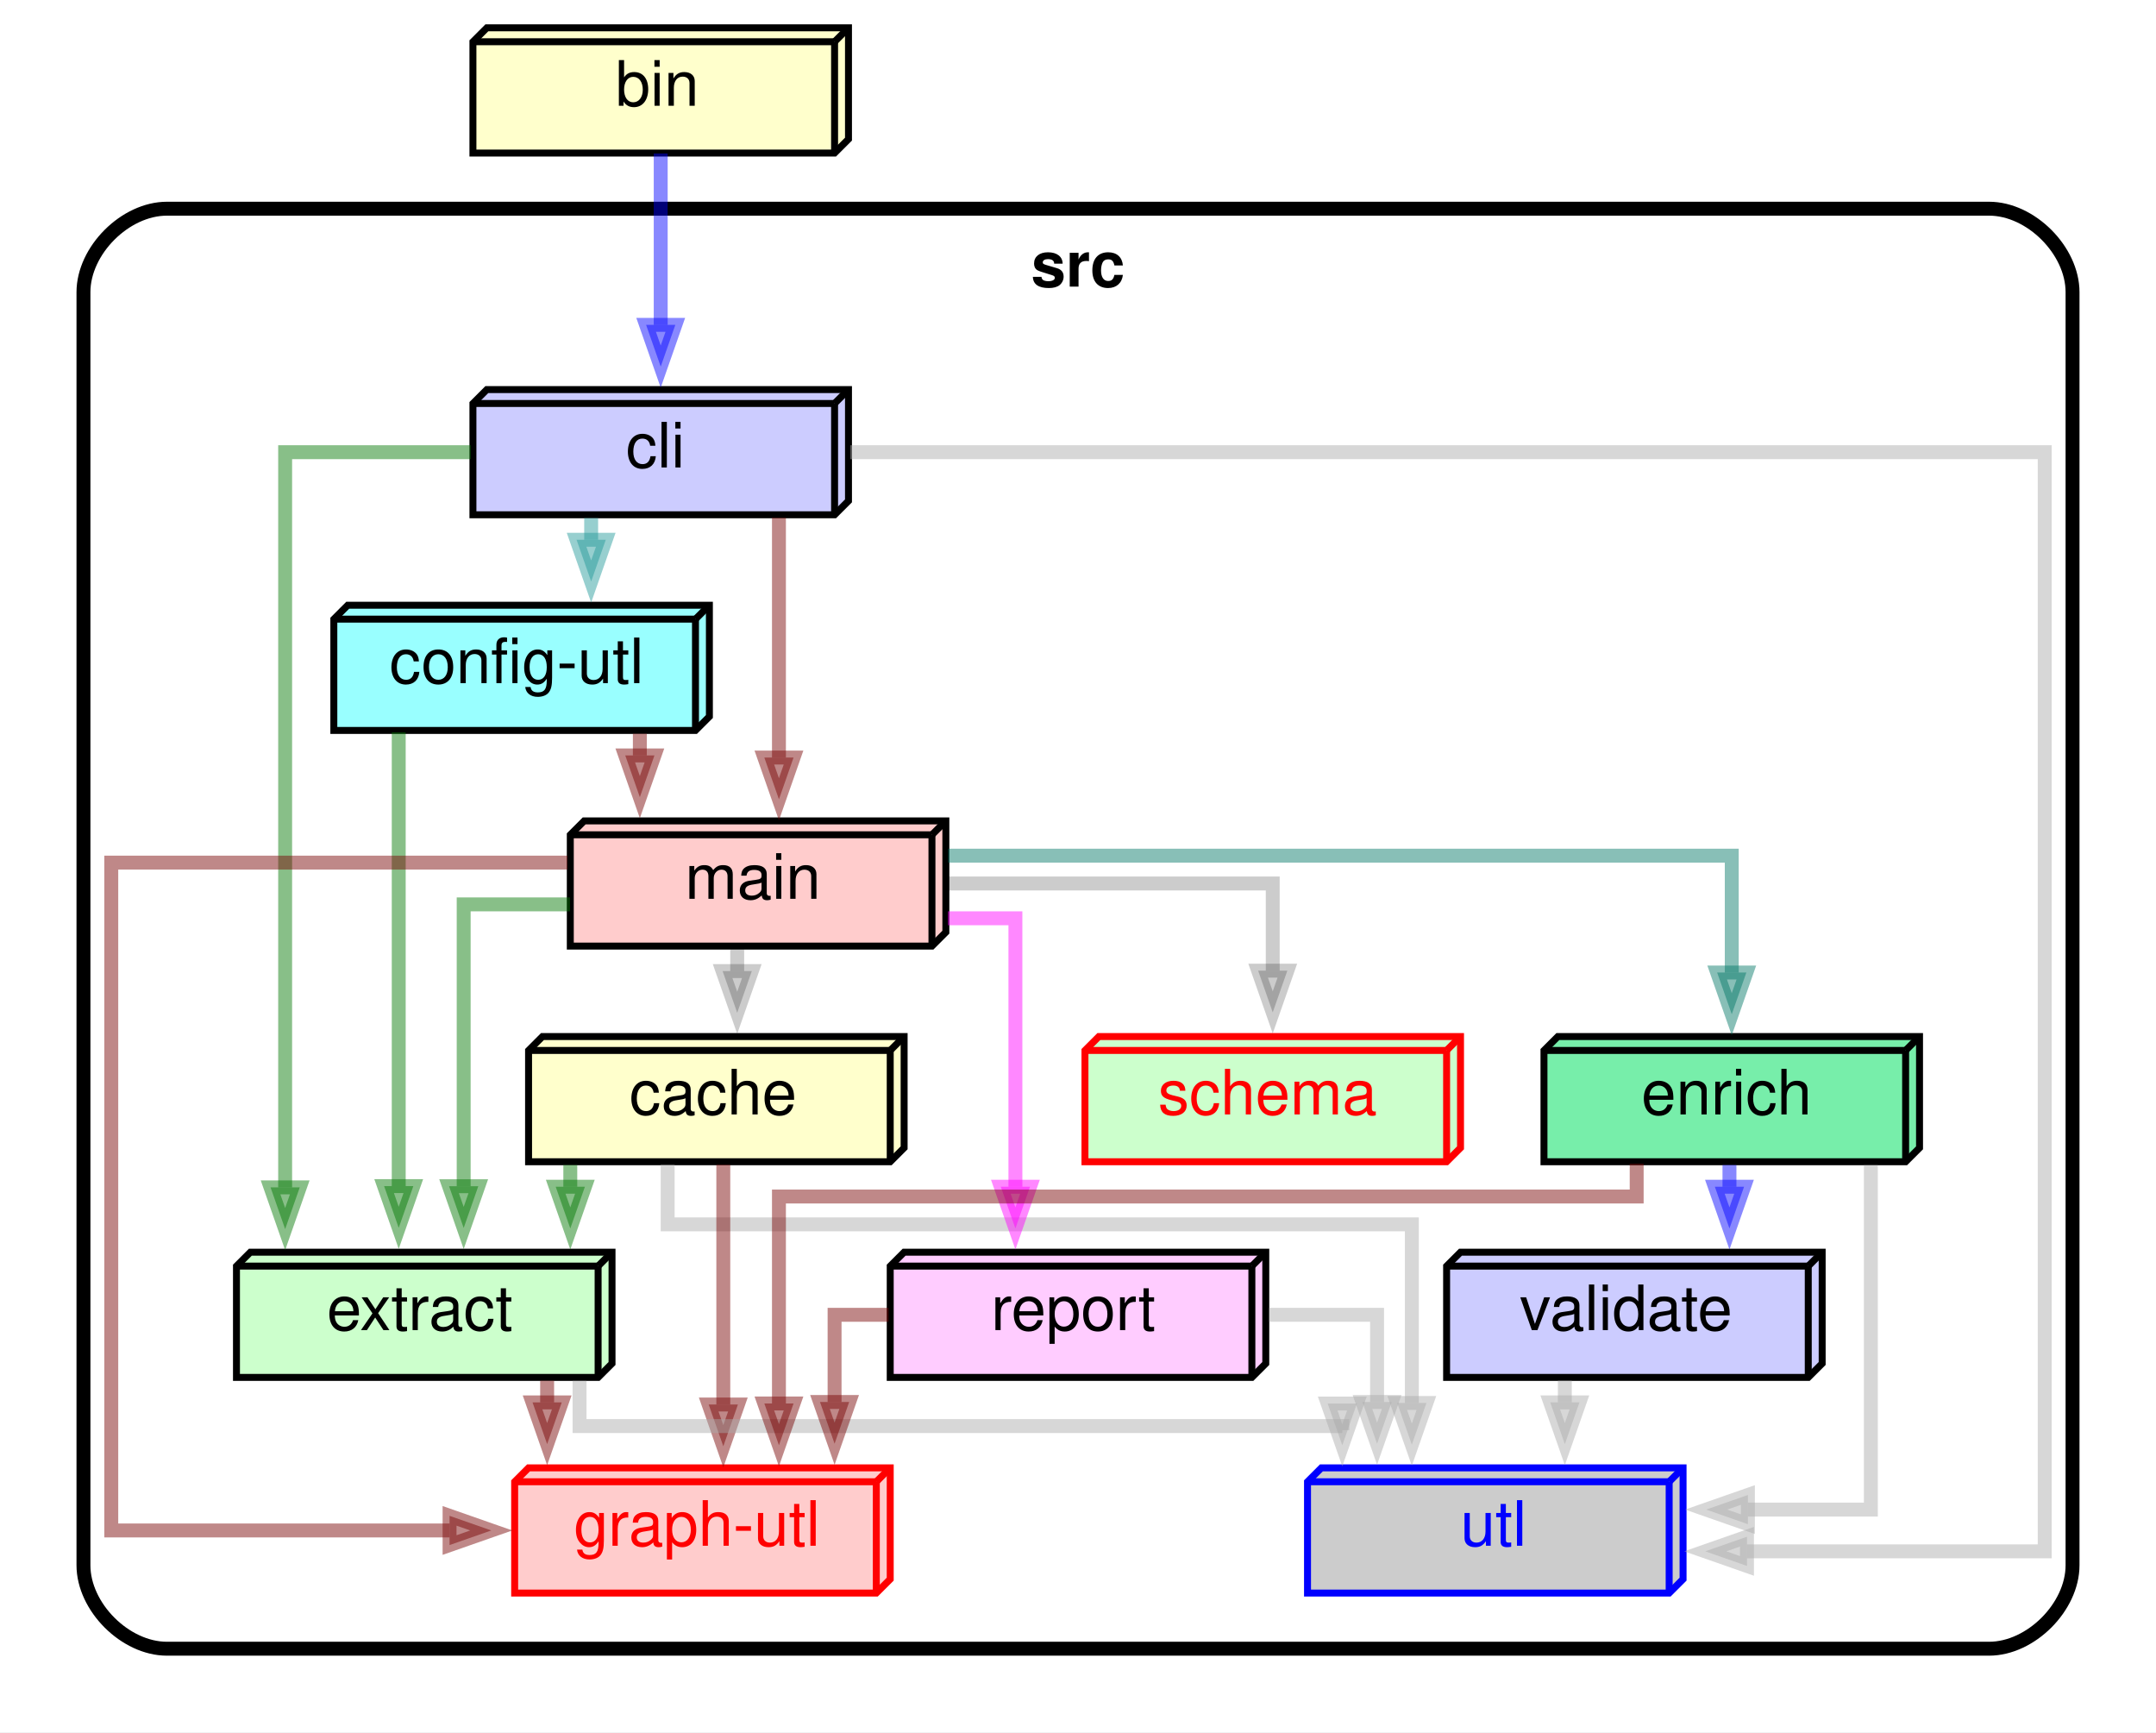
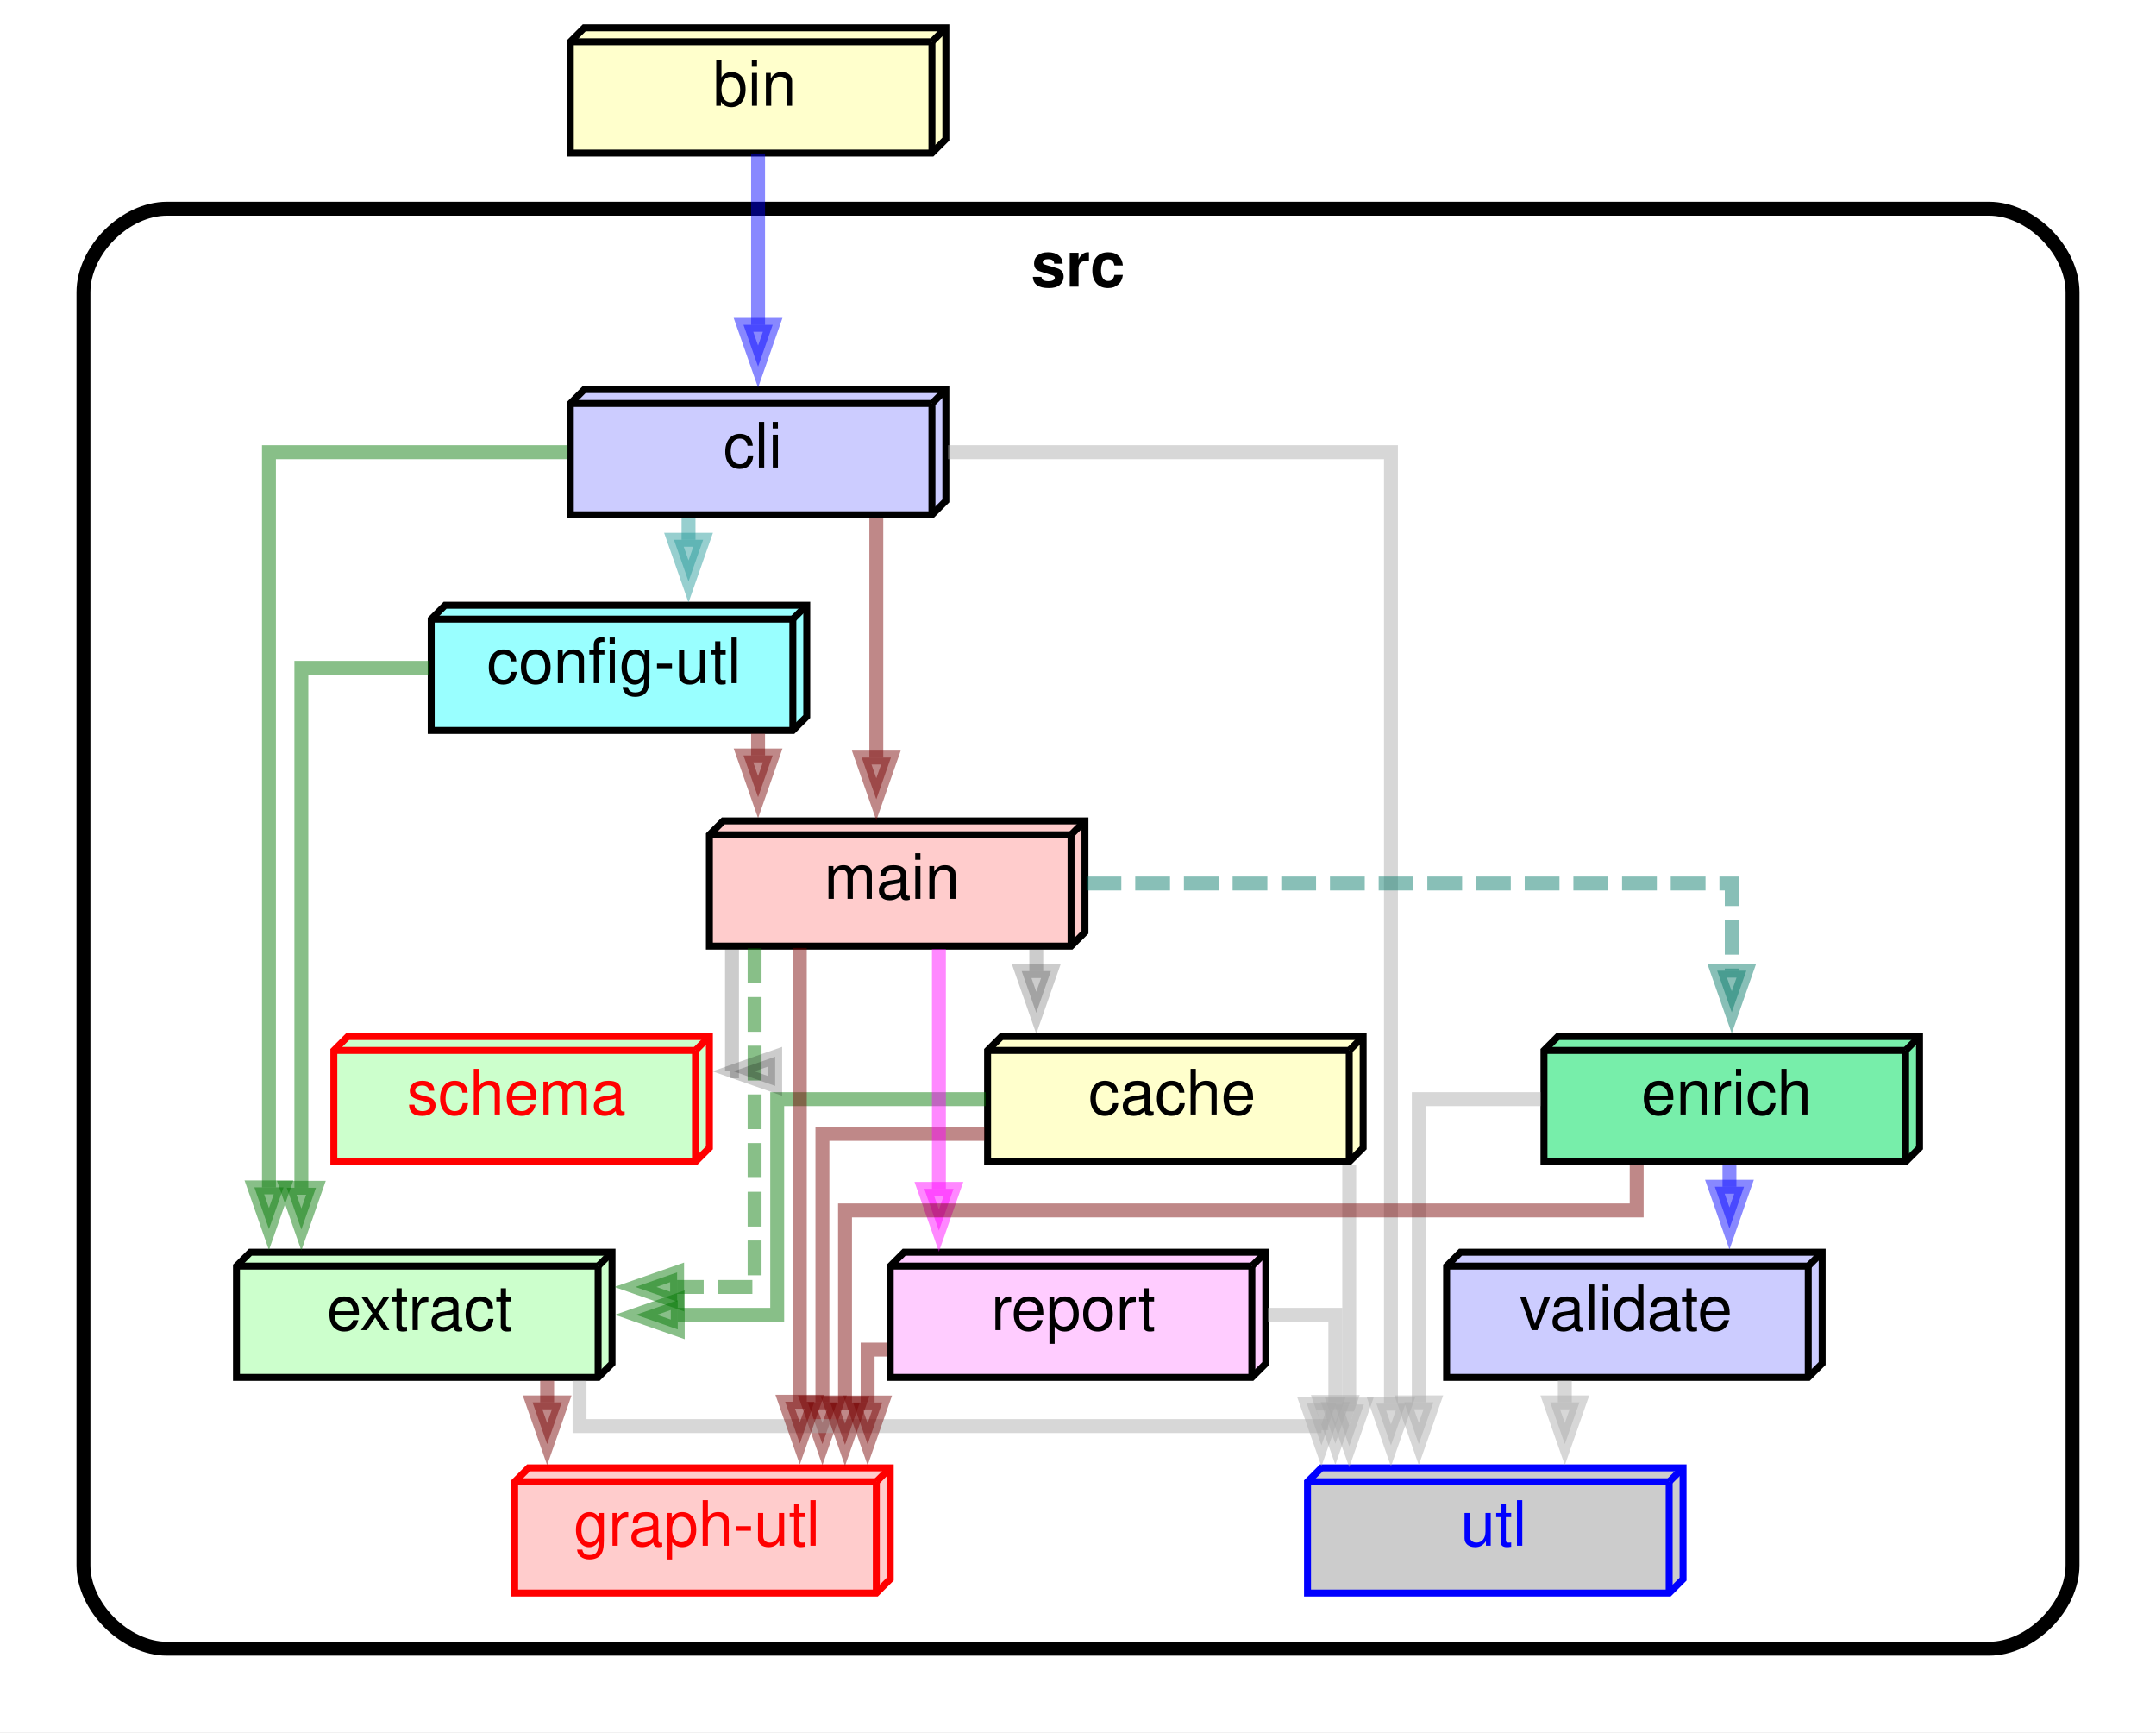
<svg xmlns="http://www.w3.org/2000/svg" xmlns:xlink="http://www.w3.org/1999/xlink" width="310pt" height="249pt" viewBox="0.00 0.00 310.00 249.00">
  <g id="graph0" class="graph" transform="scale(1 1) rotate(0) translate(4 245)">
    <polygon fill="white" stroke="none" points="-4,4 -4,-245 306,-245 306,4 -4,4" />
    <g id="clust1" class="cluster">
      <path fill="#ffffff" stroke="black" stroke-width="2" d="M20,-8C20,-8 282,-8 282,-8 288,-8 294,-14 294,-20 294,-20 294,-203 294,-203 294,-209 288,-215 282,-215 282,-215 20,-215 20,-215 14,-215 8,-209 8,-203 8,-203 8,-20 8,-20 8,-14 14,-8 20,-8" />
      <text text-anchor="middle" x="151" y="-203.8" font-family="Helvetica,sans-Serif" font-weight="bold" font-size="9.00">src</text>
    </g>
    <g id="node1" class="node">
      <g id="a_node1">
        <a xlink:href="https://github.com/sverweij/dependency-cruiser/blob/develop/bin/" xlink:title="bin">
-           <polygon fill="#ffffcc" stroke="black" points="118,-241 66,-241 64,-239 64,-223 116,-223 118,-225 118,-241" />
-           <polyline fill="none" stroke="black" points="116,-239 64,-239" />
-           <polyline fill="none" stroke="black" points="116,-239 116,-223" />
-           <polyline fill="none" stroke="black" points="116,-239 118,-241" />
-           <text text-anchor="start" x="84.5" y="-229.8" font-family="Helvetica,sans-Serif" font-size="9.00">bin</text>
+           <polygon fill="#ffffcc" stroke="black" points="132,-241 80,-241 78,-239 78,-223 130,-223 132,-225 132,-241" />
+           <polyline fill="none" stroke="black" points="130,-239 78,-239" />
+           <polyline fill="none" stroke="black" points="130,-239 130,-223" />
+           <polyline fill="none" stroke="black" points="130,-239 132,-241" />
+           <text text-anchor="start" x="98.5" y="-229.8" font-family="Helvetica,sans-Serif" font-size="9.00">bin</text>
        </a>
      </g>
    </g>
    <g id="node2" class="node">
      <g id="a_node2">
        <a xlink:href="https://github.com/sverweij/dependency-cruiser/blob/develop/src/cli" xlink:title="cli">
-           <polygon fill="#ccccff" stroke="black" points="118,-189 66,-189 64,-187 64,-171 116,-171 118,-173 118,-189" />
-           <polyline fill="none" stroke="black" points="116,-187 64,-187" />
-           <polyline fill="none" stroke="black" points="116,-187 116,-171" />
-           <polyline fill="none" stroke="black" points="116,-187 118,-189" />
-           <text text-anchor="start" x="86" y="-177.8" font-family="Helvetica,sans-Serif" font-size="9.00">cli</text>
+           <polygon fill="#ccccff" stroke="black" points="132,-189 80,-189 78,-187 78,-171 130,-171 132,-173 132,-189" />
+           <polyline fill="none" stroke="black" points="130,-187 78,-187" />
+           <polyline fill="none" stroke="black" points="130,-187 130,-171" />
+           <polyline fill="none" stroke="black" points="130,-187 132,-189" />
+           <text text-anchor="start" x="100" y="-177.8" font-family="Helvetica,sans-Serif" font-size="9.00">cli</text>
        </a>
      </g>
    </g>
    <g id="edge1" class="edge">
-       <path fill="none" stroke="#0000ff" stroke-width="2" stroke-opacity="0.467" d="M91,-222.94C91,-222.94 91,-198.3 91,-198.3" />
-       <polygon fill="#0000ff" fill-opacity="0.467" stroke="#0000ff" stroke-width="2" stroke-opacity="0.467" points="93.1,-198.3 91,-192.3 88.9,-198.3 93.1,-198.3" />
+       <path fill="none" stroke="#0000ff" stroke-width="2" stroke-opacity="0.467" d="M105,-222.94C105,-222.94 105,-198.3 105,-198.3" />
+       <polygon fill="#0000ff" fill-opacity="0.467" stroke="#0000ff" stroke-width="2" stroke-opacity="0.467" points="107.1,-198.3 105,-192.3 102.9,-198.3 107.1,-198.3" />
    </g>
    <g id="node4" class="node">
      <g id="a_node4">
        <a xlink:href="https://github.com/sverweij/dependency-cruiser/blob/develop/src/extract" xlink:title="extract">
          <polygon fill="#ccffcc" stroke="black" points="84,-65 32,-65 30,-63 30,-47 82,-47 84,-49 84,-65" />
          <polyline fill="none" stroke="black" points="82,-63 30,-63" />
          <polyline fill="none" stroke="black" points="82,-63 82,-47" />
          <polyline fill="none" stroke="black" points="82,-63 84,-65" />
          <text text-anchor="start" x="43" y="-53.8" font-family="Helvetica,sans-Serif" font-size="9.00">extract</text>
        </a>
      </g>
    </g>
    <g id="edge7" class="edge">
-       <path fill="none" stroke="#007700" stroke-width="2" stroke-opacity="0.467" d="M63.68,-180C50.29,-180 37,-180 37,-180 37,-180 37,-74.32 37,-74.32" />
-       <polygon fill="#007700" fill-opacity="0.467" stroke="#007700" stroke-width="2" stroke-opacity="0.467" points="39.1,-74.32 37,-68.32 34.9,-74.32 39.1,-74.32" />
+       <path fill="none" stroke="#007700" stroke-width="2" stroke-opacity="0.467" d="M77.61,-180C57.86,-180 34.67,-180 34.67,-180 34.67,-180 34.67,-74.32 34.67,-74.32" />
+       <polygon fill="#007700" fill-opacity="0.467" stroke="#007700" stroke-width="2" stroke-opacity="0.467" points="36.77,-74.32 34.67,-68.32 32.57,-74.32 36.77,-74.32" />
    </g>
    <g id="node5" class="node">
      <g id="a_node5">
        <a xlink:href="https://github.com/sverweij/dependency-cruiser/blob/develop/src/utl" xlink:title="utl-module-not-shared-enough">
          <polygon fill="#cccccc" stroke="blue" points="238,-34 186,-34 184,-32 184,-16 236,-16 238,-18 238,-34" />
          <polyline fill="none" stroke="blue" points="236,-32 184,-32" />
          <polyline fill="none" stroke="blue" points="236,-32 236,-16" />
          <polyline fill="none" stroke="blue" points="236,-32 238,-34" />
          <text text-anchor="start" x="206" y="-22.8" font-family="Helvetica,sans-Serif" font-size="9.00" fill="blue">utl</text>
        </a>
      </g>
    </g>
    <g id="edge8" class="edge">
-       <path fill="none" stroke="#aaaaaa" stroke-width="2" stroke-opacity="0.467" d="M118.25,-180C172.75,-180 290,-180 290,-180 290,-180 290,-22 290,-22 290,-22 247.19,-22 247.19,-22" />
-       <polygon fill="#aaaaaa" fill-opacity="0.467" stroke="#aaaaaa" stroke-width="2" stroke-opacity="0.467" points="247.19,-19.9 241.19,-22 247.19,-24.1 247.19,-19.9" />
+       <path fill="none" stroke="#aaaaaa" stroke-width="2" stroke-opacity="0.467" d="M132.3,-180C159.11,-180 196,-180 196,-180 196,-180 196,-43.23 196,-43.23" />
+       <polygon fill="#aaaaaa" fill-opacity="0.467" stroke="#aaaaaa" stroke-width="2" stroke-opacity="0.467" points="198.1,-43.23 196,-37.23 193.9,-43.23 198.1,-43.23" />
    </g>
    <g id="node7" class="node">
      <g id="a_node7">
        <a xlink:href="https://github.com/sverweij/dependency-cruiser/blob/develop/src/config-utl" xlink:title="config-utl">
-           <polygon fill="#99ffff" stroke="black" points="98,-158 46,-158 44,-156 44,-140 96,-140 98,-142 98,-158" />
-           <polyline fill="none" stroke="black" points="96,-156 44,-156" />
-           <polyline fill="none" stroke="black" points="96,-156 96,-140" />
-           <polyline fill="none" stroke="black" points="96,-156 98,-158" />
-           <text text-anchor="start" x="52" y="-146.8" font-family="Helvetica,sans-Serif" font-size="9.00">config-utl</text>
+           <polygon fill="#99ffff" stroke="black" points="112,-158 60,-158 58,-156 58,-140 110,-140 112,-142 112,-158" />
+           <polyline fill="none" stroke="black" points="110,-156 58,-156" />
+           <polyline fill="none" stroke="black" points="110,-156 110,-140" />
+           <polyline fill="none" stroke="black" points="110,-156 112,-158" />
+           <text text-anchor="start" x="66" y="-146.8" font-family="Helvetica,sans-Serif" font-size="9.00">config-utl</text>
        </a>
      </g>
    </g>
    <g id="edge5" class="edge">
-       <path fill="none" stroke="#229999" stroke-width="2" stroke-opacity="0.467" d="M81,-170.53C81,-170.53 81,-167.41 81,-167.41" />
-       <polygon fill="#229999" fill-opacity="0.467" stroke="#229999" stroke-width="2" stroke-opacity="0.467" points="83.1,-167.41 81,-161.41 78.9,-167.41 83.1,-167.41" />
+       <path fill="none" stroke="#229999" stroke-width="2" stroke-dasharray="5,2" stroke-opacity="0.467" d="M95,-170.53C95,-170.53 95,-167.41 95,-167.41" />
+       <polygon fill="#229999" fill-opacity="0.467" stroke="#229999" stroke-width="2" stroke-opacity="0.467" points="97.1,-167.41 95,-161.41 92.9,-167.41 97.1,-167.41" />
    </g>
    <g id="node8" class="node">
      <g id="a_node8">
        <a xlink:href="https://github.com/sverweij/dependency-cruiser/blob/develop/src/main" xlink:title="main">
-           <polygon fill="#ffcccc" stroke="black" points="132,-127 80,-127 78,-125 78,-109 130,-109 132,-111 132,-127" />
-           <polyline fill="none" stroke="black" points="130,-125 78,-125" />
-           <polyline fill="none" stroke="black" points="130,-125 130,-109" />
-           <polyline fill="none" stroke="black" points="130,-125 132,-127" />
-           <text text-anchor="start" x="94.5" y="-115.8" font-family="Helvetica,sans-Serif" font-size="9.00">main</text>
+           <polygon fill="#ffcccc" stroke="black" points="152,-127 100,-127 98,-125 98,-109 150,-109 152,-111 152,-127" />
+           <polyline fill="none" stroke="black" points="150,-125 98,-125" />
+           <polyline fill="none" stroke="black" points="150,-125 150,-109" />
+           <polyline fill="none" stroke="black" points="150,-125 152,-127" />
+           <text text-anchor="start" x="114.5" y="-115.8" font-family="Helvetica,sans-Serif" font-size="9.00">main</text>
        </a>
      </g>
    </g>
    <g id="edge6" class="edge">
-       <path fill="none" stroke="#770000" stroke-width="2" stroke-opacity="0.467" d="M108,-170.58C108,-170.58 108,-136.1 108,-136.1" />
-       <polygon fill="#770000" fill-opacity="0.467" stroke="#770000" stroke-width="2" stroke-opacity="0.467" points="110.1,-136.1 108,-130.1 105.9,-136.1 110.1,-136.1" />
+       <path fill="none" stroke="#770000" stroke-width="2" stroke-opacity="0.467" d="M122,-170.58C122,-170.58 122,-136.1 122,-136.1" />
+       <polygon fill="#770000" fill-opacity="0.467" stroke="#770000" stroke-width="2" stroke-opacity="0.467" points="124.1,-136.1 122,-130.1 119.9,-136.1 124.1,-136.1" />
    </g>
    <g id="node3" class="node">
      <g id="a_node3">
        <a xlink:href="https://github.com/sverweij/dependency-cruiser/blob/develop/src/cache" xlink:title="cache">
-           <polygon fill="#ffffcc" stroke="black" points="126,-96 74,-96 72,-94 72,-78 124,-78 126,-80 126,-96" />
-           <polyline fill="none" stroke="black" points="124,-94 72,-94" />
-           <polyline fill="none" stroke="black" points="124,-94 124,-78" />
-           <polyline fill="none" stroke="black" points="124,-94 126,-96" />
-           <text text-anchor="start" x="86.5" y="-84.8" font-family="Helvetica,sans-Serif" font-size="9.00">cache</text>
+           <polygon fill="#ffffcc" stroke="black" points="192,-96 140,-96 138,-94 138,-78 190,-78 192,-80 192,-96" />
+           <polyline fill="none" stroke="black" points="190,-94 138,-94" />
+           <polyline fill="none" stroke="black" points="190,-94 190,-78" />
+           <polyline fill="none" stroke="black" points="190,-94 192,-96" />
+           <text text-anchor="start" x="152.5" y="-84.8" font-family="Helvetica,sans-Serif" font-size="9.00">cache</text>
        </a>
      </g>
    </g>
    <g id="edge2" class="edge">
-       <path fill="none" stroke="#007700" stroke-width="2" stroke-opacity="0.467" d="M78,-77.53C78,-77.53 78,-74.41 78,-74.41" />
-       <polygon fill="#007700" fill-opacity="0.467" stroke="#007700" stroke-width="2" stroke-opacity="0.467" points="80.1,-74.41 78,-68.41 75.9,-74.41 80.1,-74.41" />
+       <path fill="none" stroke="#007700" stroke-width="2" stroke-opacity="0.467" d="M137.72,-87C122.97,-87 107.75,-87 107.75,-87 107.75,-87 107.75,-56 107.75,-56 107.75,-56 93.45,-56 93.45,-56" />
+       <polygon fill="#007700" fill-opacity="0.467" stroke="#007700" stroke-width="2" stroke-opacity="0.467" points="93.45,-53.9 87.45,-56 93.45,-58.1 93.45,-53.9" />
    </g>
    <g id="edge3" class="edge">
-       <path fill="none" stroke="#aaaaaa" stroke-width="2" stroke-opacity="0.467" d="M92,-77.58C92,-73.22 92,-69 92,-69 92,-69 199,-69 199,-69 199,-69 199,-43.33 199,-43.33" />
-       <polygon fill="#aaaaaa" fill-opacity="0.467" stroke="#aaaaaa" stroke-width="2" stroke-opacity="0.467" points="201.1,-43.33 199,-37.33 196.9,-43.33 201.1,-43.33" />
+       <path fill="none" stroke="#aaaaaa" stroke-width="2" stroke-opacity="0.467" d="M190,-77.58C190,-77.58 190,-43.1 190,-43.1" />
+       <polygon fill="#aaaaaa" fill-opacity="0.467" stroke="#aaaaaa" stroke-width="2" stroke-opacity="0.467" points="192.1,-43.1 190,-37.1 187.9,-43.1 192.1,-43.1" />
    </g>
    <g id="node6" class="node">
      <g id="a_node6">
        <a xlink:href="https://github.com/sverweij/dependency-cruiser/blob/develop/src/graph-utl" xlink:title="not-unreachable-from-cli">
          <polygon fill="#ffcccc" stroke="red" points="124,-34 72,-34 70,-32 70,-16 122,-16 124,-18 124,-34" />
          <polyline fill="none" stroke="red" points="122,-32 70,-32" />
          <polyline fill="none" stroke="red" points="122,-32 122,-16" />
          <polyline fill="none" stroke="red" points="122,-32 124,-34" />
          <text text-anchor="start" x="78.5" y="-22.8" font-family="Helvetica,sans-Serif" font-size="9.00" fill="red">graph-utl</text>
        </a>
      </g>
    </g>
    <g id="edge4" class="edge">
-       <path fill="none" stroke="#770000" stroke-width="2" stroke-opacity="0.467" d="M100,-77.58C100,-77.58 100,-43.1 100,-43.1" />
-       <polygon fill="#770000" fill-opacity="0.467" stroke="#770000" stroke-width="2" stroke-opacity="0.467" points="102.1,-43.1 100,-37.1 97.9,-43.1 102.1,-43.1" />
+       <path fill="none" stroke="#770000" stroke-width="2" stroke-opacity="0.467" d="M137.55,-82C125.59,-82 114.25,-82 114.25,-82 114.25,-82 114.25,-43.41 114.25,-43.41" />
+       <polygon fill="#770000" fill-opacity="0.467" stroke="#770000" stroke-width="2" stroke-opacity="0.467" points="116.35,-43.41 114.25,-37.41 112.15,-43.41 116.35,-43.41" />
    </g>
    <g id="edge14" class="edge">
-       <path fill="none" stroke="#aaaaaa" stroke-width="2" stroke-opacity="0.467" d="M79.33,-46.51C79.33,-43.06 79.33,-40 79.33,-40 79.33,-40 189,-40 189,-40 189,-40 189,-39.42 189,-39.42" />
-       <polygon fill="#aaaaaa" fill-opacity="0.467" stroke="#aaaaaa" stroke-width="2" stroke-opacity="0.467" points="191.1,-43.24 189,-37.24 186.9,-43.24 191.1,-43.24" />
+       <path fill="none" stroke="#aaaaaa" stroke-width="2" stroke-opacity="0.467" d="M79.33,-46.51C79.33,-43.06 79.33,-40 79.33,-40 79.33,-40 186,-40 186,-40 186,-40 186,-39.42 186,-39.42" />
+       <polygon fill="#aaaaaa" fill-opacity="0.467" stroke="#aaaaaa" stroke-width="2" stroke-opacity="0.467" points="188.1,-43.24 186,-37.24 183.9,-43.24 188.1,-43.24" />
    </g>
    <g id="edge15" class="edge">
      <path fill="none" stroke="#770000" stroke-width="2" stroke-opacity="0.467" d="M74.67,-46.53C74.67,-46.53 74.67,-43.41 74.67,-43.41" />
      <polygon fill="#770000" fill-opacity="0.467" stroke="#770000" stroke-width="2" stroke-opacity="0.467" points="76.77,-43.41 74.67,-37.41 72.57,-43.41 76.77,-43.41" />
    </g>
    <g id="edge9" class="edge">
-       <path fill="none" stroke="#007700" stroke-width="2" stroke-opacity="0.467" d="M53.33,-139.74C53.33,-139.74 53.33,-74.5 53.33,-74.5" />
-       <polygon fill="#007700" fill-opacity="0.467" stroke="#007700" stroke-width="2" stroke-opacity="0.467" points="55.43,-74.5 53.33,-68.5 51.23,-74.5 55.43,-74.5" />
+       <path fill="none" stroke="#007700" stroke-width="2" stroke-opacity="0.467" d="M57.64,-149C47.92,-149 39.33,-149 39.33,-149 39.33,-149 39.33,-74.26 39.33,-74.26" />
+       <polygon fill="#007700" fill-opacity="0.467" stroke="#007700" stroke-width="2" stroke-opacity="0.467" points="41.43,-74.26 39.33,-68.26 37.23,-74.26 41.43,-74.26" />
    </g>
    <g id="edge10" class="edge">
-       <path fill="none" stroke="#770000" stroke-width="2" stroke-opacity="0.467" d="M88,-139.53C88,-139.53 88,-136.41 88,-136.41" />
-       <polygon fill="#770000" fill-opacity="0.467" stroke="#770000" stroke-width="2" stroke-opacity="0.467" points="90.1,-136.41 88,-130.41 85.9,-136.41 90.1,-136.41" />
+       <path fill="none" stroke="#770000" stroke-width="2" stroke-opacity="0.467" d="M105,-139.53C105,-139.53 105,-136.41 105,-136.41" />
+       <polygon fill="#770000" fill-opacity="0.467" stroke="#770000" stroke-width="2" stroke-opacity="0.467" points="107.1,-136.41 105,-130.41 102.9,-136.41 107.1,-136.41" />
    </g>
    <g id="edge16" class="edge">
-       <path fill="none" stroke="#000000" stroke-width="2" stroke-opacity="0.2" d="M102,-108.53C102,-108.53 102,-105.41 102,-105.41" />
-       <polygon fill="#000000" fill-opacity="0.2" stroke="#000000" stroke-width="2" stroke-opacity="0.2" points="104.1,-105.41 102,-99.41 99.9,-105.41 104.1,-105.41" />
+       <path fill="none" stroke="#000000" stroke-width="2" stroke-dasharray="5,2" stroke-opacity="0.2" d="M145,-108.53C145,-108.53 145,-105.41 145,-105.41" />
+       <polygon fill="#000000" fill-opacity="0.2" stroke="#000000" stroke-width="2" stroke-opacity="0.2" points="147.1,-105.41 145,-99.41 142.9,-105.41 147.1,-105.41" />
    </g>
    <g id="edge18" class="edge">
-       <path fill="none" stroke="#007700" stroke-width="2" stroke-opacity="0.467" d="M77.95,-115C69.65,-115 62.67,-115 62.67,-115 62.67,-115 62.67,-74.48 62.67,-74.48" />
-       <polygon fill="#007700" fill-opacity="0.467" stroke="#007700" stroke-width="2" stroke-opacity="0.467" points="64.77,-74.48 62.67,-68.48 60.57,-74.48 64.77,-74.48" />
-     </g>
-     <g id="edge21" class="edge">
-       <path fill="none" stroke="#770000" stroke-width="2" stroke-opacity="0.467" d="M77.6,-121C50.17,-121 12,-121 12,-121 12,-121 12,-25 12,-25 12,-25 60.64,-25 60.64,-25" />
-       <polygon fill="#770000" fill-opacity="0.467" stroke="#770000" stroke-width="2" stroke-opacity="0.467" points="60.64,-27.1 66.64,-25 60.64,-22.9 60.64,-27.1" />
+       <path fill="none" stroke="#007700" stroke-width="2" stroke-dasharray="5,2" stroke-opacity="0.467" d="M104.5,-108.68C104.5,-92.29 104.5,-60 104.5,-60 104.5,-60 93.36,-60 93.36,-60" />
+       <polygon fill="#007700" fill-opacity="0.467" stroke="#007700" stroke-width="2" stroke-opacity="0.467" points="93.36,-57.9 87.36,-60 93.36,-62.1 93.36,-57.9" />
+     </g>
+     <g id="edge20" class="edge">
+       <path fill="none" stroke="#770000" stroke-width="2" stroke-opacity="0.467" d="M111,-108.74C111,-108.74 111,-43.5 111,-43.5" />
+       <polygon fill="#770000" fill-opacity="0.467" stroke="#770000" stroke-width="2" stroke-opacity="0.467" points="113.1,-43.5 111,-37.5 108.9,-43.5 113.1,-43.5" />
    </g>
    <g id="node9" class="node">
      <g id="a_node9">
        <a xlink:href="https://github.com/sverweij/dependency-cruiser/blob/develop/src/enrich" xlink:title="enrich">
          <polygon fill="#77eeaa" stroke="black" points="272,-96 220,-96 218,-94 218,-78 270,-78 272,-80 272,-96" />
          <polyline fill="none" stroke="black" points="270,-94 218,-94" />
          <polyline fill="none" stroke="black" points="270,-94 270,-78" />
          <polyline fill="none" stroke="black" points="270,-94 272,-96" />
          <text text-anchor="start" x="232" y="-84.8" font-family="Helvetica,sans-Serif" font-size="9.00">enrich</text>
        </a>
      </g>
    </g>
    <g id="edge17" class="edge">
-       <path fill="none" stroke="#007766" stroke-width="2" stroke-opacity="0.467" d="M132.33,-122C173.07,-122 245,-122 245,-122 245,-122 245,-105.2 245,-105.2" />
-       <polygon fill="#007766" fill-opacity="0.467" stroke="#007766" stroke-width="2" stroke-opacity="0.467" points="247.1,-105.2 245,-99.2 242.9,-105.2 247.1,-105.2" />
+       <path fill="none" stroke="#007766" stroke-width="2" stroke-dasharray="5,2" stroke-opacity="0.467" d="M152.23,-118C187.63,-118 245,-118 245,-118 245,-118 245,-105.47 245,-105.47" />
+       <polygon fill="#007766" fill-opacity="0.467" stroke="#007766" stroke-width="2" stroke-opacity="0.467" points="247.1,-105.47 245,-99.47 242.9,-105.47 247.1,-105.47" />
    </g>
    <g id="node11" class="node">
      <g id="a_node11">
-         <a xlink:href="https://github.com/sverweij/dependency-cruiser/blob/develop/src/schema" xlink:title="not-unreachable-from-cli">
-           <polygon fill="#ccffcc" stroke="red" points="206,-96 154,-96 152,-94 152,-78 204,-78 206,-80 206,-96" />
-           <polyline fill="none" stroke="red" points="204,-94 152,-94" />
-           <polyline fill="none" stroke="red" points="204,-94 204,-78" />
-           <polyline fill="none" stroke="red" points="204,-94 206,-96" />
-           <text text-anchor="start" x="162.5" y="-84.8" font-family="Helvetica,sans-Serif" font-size="9.00" fill="red">schema</text>
-         </a>
-       </g>
-     </g>
-     <g id="edge19" class="edge">
-       <path fill="none" stroke="#000000" stroke-width="2" stroke-opacity="0.2" d="M132.13,-118C153.25,-118 179,-118 179,-118 179,-118 179,-105.47 179,-105.47" />
-       <polygon fill="#000000" fill-opacity="0.2" stroke="#000000" stroke-width="2" stroke-opacity="0.2" points="181.1,-105.47 179,-99.47 176.9,-105.47 181.1,-105.47" />
-     </g>
-     <g id="node12" class="node">
-       <g id="a_node12">
        <a xlink:href="https://github.com/sverweij/dependency-cruiser/blob/develop/src/report" xlink:title="report">
          <polygon fill="#ffccff" stroke="black" points="178,-65 126,-65 124,-63 124,-47 176,-47 178,-49 178,-65" />
          <polyline fill="none" stroke="black" points="176,-63 124,-63" />
          <polyline fill="none" stroke="black" points="176,-63 176,-47" />
          <polyline fill="none" stroke="black" points="176,-63 178,-65" />
          <text text-anchor="start" x="138.5" y="-53.8" font-family="Helvetica,sans-Serif" font-size="9.00">report</text>
        </a>
      </g>
    </g>
-     <g id="edge20" class="edge">
-       <path fill="none" stroke="#ff00ff" stroke-width="2" stroke-opacity="0.467" d="M132.28,-113C137.82,-113 142,-113 142,-113 142,-113 142,-74.41 142,-74.41" />
-       <polygon fill="#ff00ff" fill-opacity="0.467" stroke="#ff00ff" stroke-width="2" stroke-opacity="0.467" points="144.1,-74.41 142,-68.41 139.9,-74.41 144.1,-74.41" />
+     <g id="edge19" class="edge">
+       <path fill="none" stroke="#ff00ff" stroke-width="2" stroke-opacity="0.467" d="M131,-108.58C131,-108.58 131,-74.1 131,-74.1" />
+       <polygon fill="#ff00ff" fill-opacity="0.467" stroke="#ff00ff" stroke-width="2" stroke-opacity="0.467" points="133.1,-74.1 131,-68.1 128.9,-74.1 133.1,-74.1" />
+     </g>
+     <g id="node12" class="node">
+       <g id="a_node12">
+         <a xlink:href="https://github.com/sverweij/dependency-cruiser/blob/develop/src/schema" xlink:title="not-unreachable-from-cli">
+           <polygon fill="#ccffcc" stroke="red" points="98,-96 46,-96 44,-94 44,-78 96,-78 98,-80 98,-96" />
+           <polyline fill="none" stroke="red" points="96,-94 44,-94" />
+           <polyline fill="none" stroke="red" points="96,-94 96,-78" />
+           <polyline fill="none" stroke="red" points="96,-94 98,-96" />
+           <text text-anchor="start" x="54.5" y="-84.8" font-family="Helvetica,sans-Serif" font-size="9.00" fill="red">schema</text>
+         </a>
+       </g>
+     </g>
+     <g id="edge21" class="edge">
+       <path fill="none" stroke="#000000" stroke-width="2" stroke-opacity="0.2" d="M101.25,-108.56C101.25,-100.77 101.25,-91 101.25,-91 101.25,-91 100.97,-91 100.97,-91" />
+       <polygon fill="#000000" fill-opacity="0.2" stroke="#000000" stroke-width="2" stroke-opacity="0.2" points="107.46,-88.9 101.46,-91 107.46,-93.1 107.46,-88.9" />
    </g>
    <g id="edge13" class="edge">
-       <path fill="none" stroke="#aaaaaa" stroke-width="2" stroke-opacity="0.467" d="M265,-77.52C265,-60.84 265,-28 265,-28 265,-28 247.32,-28 247.32,-28" />
-       <polygon fill="#aaaaaa" fill-opacity="0.467" stroke="#aaaaaa" stroke-width="2" stroke-opacity="0.467" points="247.32,-25.9 241.32,-28 247.32,-30.1 247.32,-25.9" />
+       <path fill="none" stroke="#aaaaaa" stroke-width="2" stroke-opacity="0.467" d="M217.53,-87C208.16,-87 200,-87 200,-87 200,-87 200,-43.42 200,-43.42" />
+       <polygon fill="#aaaaaa" fill-opacity="0.467" stroke="#aaaaaa" stroke-width="2" stroke-opacity="0.467" points="202.1,-43.42 200,-37.42 197.9,-43.42 202.1,-43.42" />
    </g>
    <g id="edge12" class="edge">
-       <path fill="none" stroke="#770000" stroke-width="2" stroke-opacity="0.467" d="M231.33,-77.74C231.33,-75.14 231.33,-73 231.33,-73 231.33,-73 108,-73 108,-73 108,-73 108,-43.25 108,-43.25" />
-       <polygon fill="#770000" fill-opacity="0.467" stroke="#770000" stroke-width="2" stroke-opacity="0.467" points="110.1,-43.25 108,-37.25 105.9,-43.25 110.1,-43.25" />
+       <path fill="none" stroke="#770000" stroke-width="2" stroke-opacity="0.467" d="M231.33,-77.51C231.33,-74.06 231.33,-71 231.33,-71 231.33,-71 117.5,-71 117.5,-71 117.5,-71 117.5,-43.31 117.5,-43.31" />
+       <polygon fill="#770000" fill-opacity="0.467" stroke="#770000" stroke-width="2" stroke-opacity="0.467" points="119.6,-43.31 117.5,-37.31 115.4,-43.31 119.6,-43.31" />
    </g>
    <g id="node10" class="node">
      <g id="a_node10">
        <a xlink:href="https://github.com/sverweij/dependency-cruiser/blob/develop/src/validate" xlink:title="validate">
          <polygon fill="#ccccff" stroke="black" points="258,-65 206,-65 204,-63 204,-47 256,-47 258,-49 258,-65" />
          <polyline fill="none" stroke="black" points="256,-63 204,-63" />
          <polyline fill="none" stroke="black" points="256,-63 256,-47" />
          <polyline fill="none" stroke="black" points="256,-63 258,-65" />
          <text text-anchor="start" x="214.5" y="-53.8" font-family="Helvetica,sans-Serif" font-size="9.00">validate</text>
        </a>
      </g>
    </g>
    <g id="edge11" class="edge">
      <path fill="none" stroke="#0000ff" stroke-width="2" stroke-opacity="0.467" d="M244.67,-77.53C244.67,-77.53 244.67,-74.41 244.67,-74.41" />
      <polygon fill="#0000ff" fill-opacity="0.467" stroke="#0000ff" stroke-width="2" stroke-opacity="0.467" points="246.77,-74.41 244.67,-68.41 242.57,-74.41 246.77,-74.41" />
    </g>
    <g id="edge24" class="edge">
      <path fill="none" stroke="#aaaaaa" stroke-width="2" stroke-opacity="0.467" d="M221,-46.53C221,-46.53 221,-43.41 221,-43.41" />
      <polygon fill="#aaaaaa" fill-opacity="0.467" stroke="#aaaaaa" stroke-width="2" stroke-opacity="0.467" points="223.1,-43.41 221,-37.41 218.9,-43.41 223.1,-43.41" />
    </g>
    <g id="edge23" class="edge">
-       <path fill="none" stroke="#aaaaaa" stroke-width="2" stroke-opacity="0.467" d="M178.48,-56C186.9,-56 194,-56 194,-56 194,-56 194,-43.47 194,-43.47" />
-       <polygon fill="#aaaaaa" fill-opacity="0.467" stroke="#aaaaaa" stroke-width="2" stroke-opacity="0.467" points="196.1,-43.47 194,-37.47 191.9,-43.47 196.1,-43.47" />
+       <path fill="none" stroke="#aaaaaa" stroke-width="2" stroke-opacity="0.467" d="M178.28,-56C183.82,-56 188,-56 188,-56 188,-56 188,-43.47 188,-43.47" />
+       <polygon fill="#aaaaaa" fill-opacity="0.467" stroke="#aaaaaa" stroke-width="2" stroke-opacity="0.467" points="190.1,-43.47 188,-37.47 185.9,-43.47 190.1,-43.47" />
    </g>
    <g id="edge22" class="edge">
-       <path fill="none" stroke="#770000" stroke-width="2" stroke-opacity="0.467" d="M123.77,-56C119.25,-56 116,-56 116,-56 116,-56 116,-43.47 116,-43.47" />
-       <polygon fill="#770000" fill-opacity="0.467" stroke="#770000" stroke-width="2" stroke-opacity="0.467" points="118.1,-43.47 116,-37.47 113.9,-43.47 118.1,-43.47" />
+       <path fill="none" stroke="#770000" stroke-width="2" stroke-opacity="0.467" d="M123.54,-51C121.81,-51 120.75,-51 120.75,-51 120.75,-51 120.75,-43.39 120.75,-43.39" />
+       <polygon fill="#770000" fill-opacity="0.467" stroke="#770000" stroke-width="2" stroke-opacity="0.467" points="122.85,-43.39 120.75,-37.39 118.65,-43.39 122.85,-43.39" />
    </g>
  </g>
</svg>
